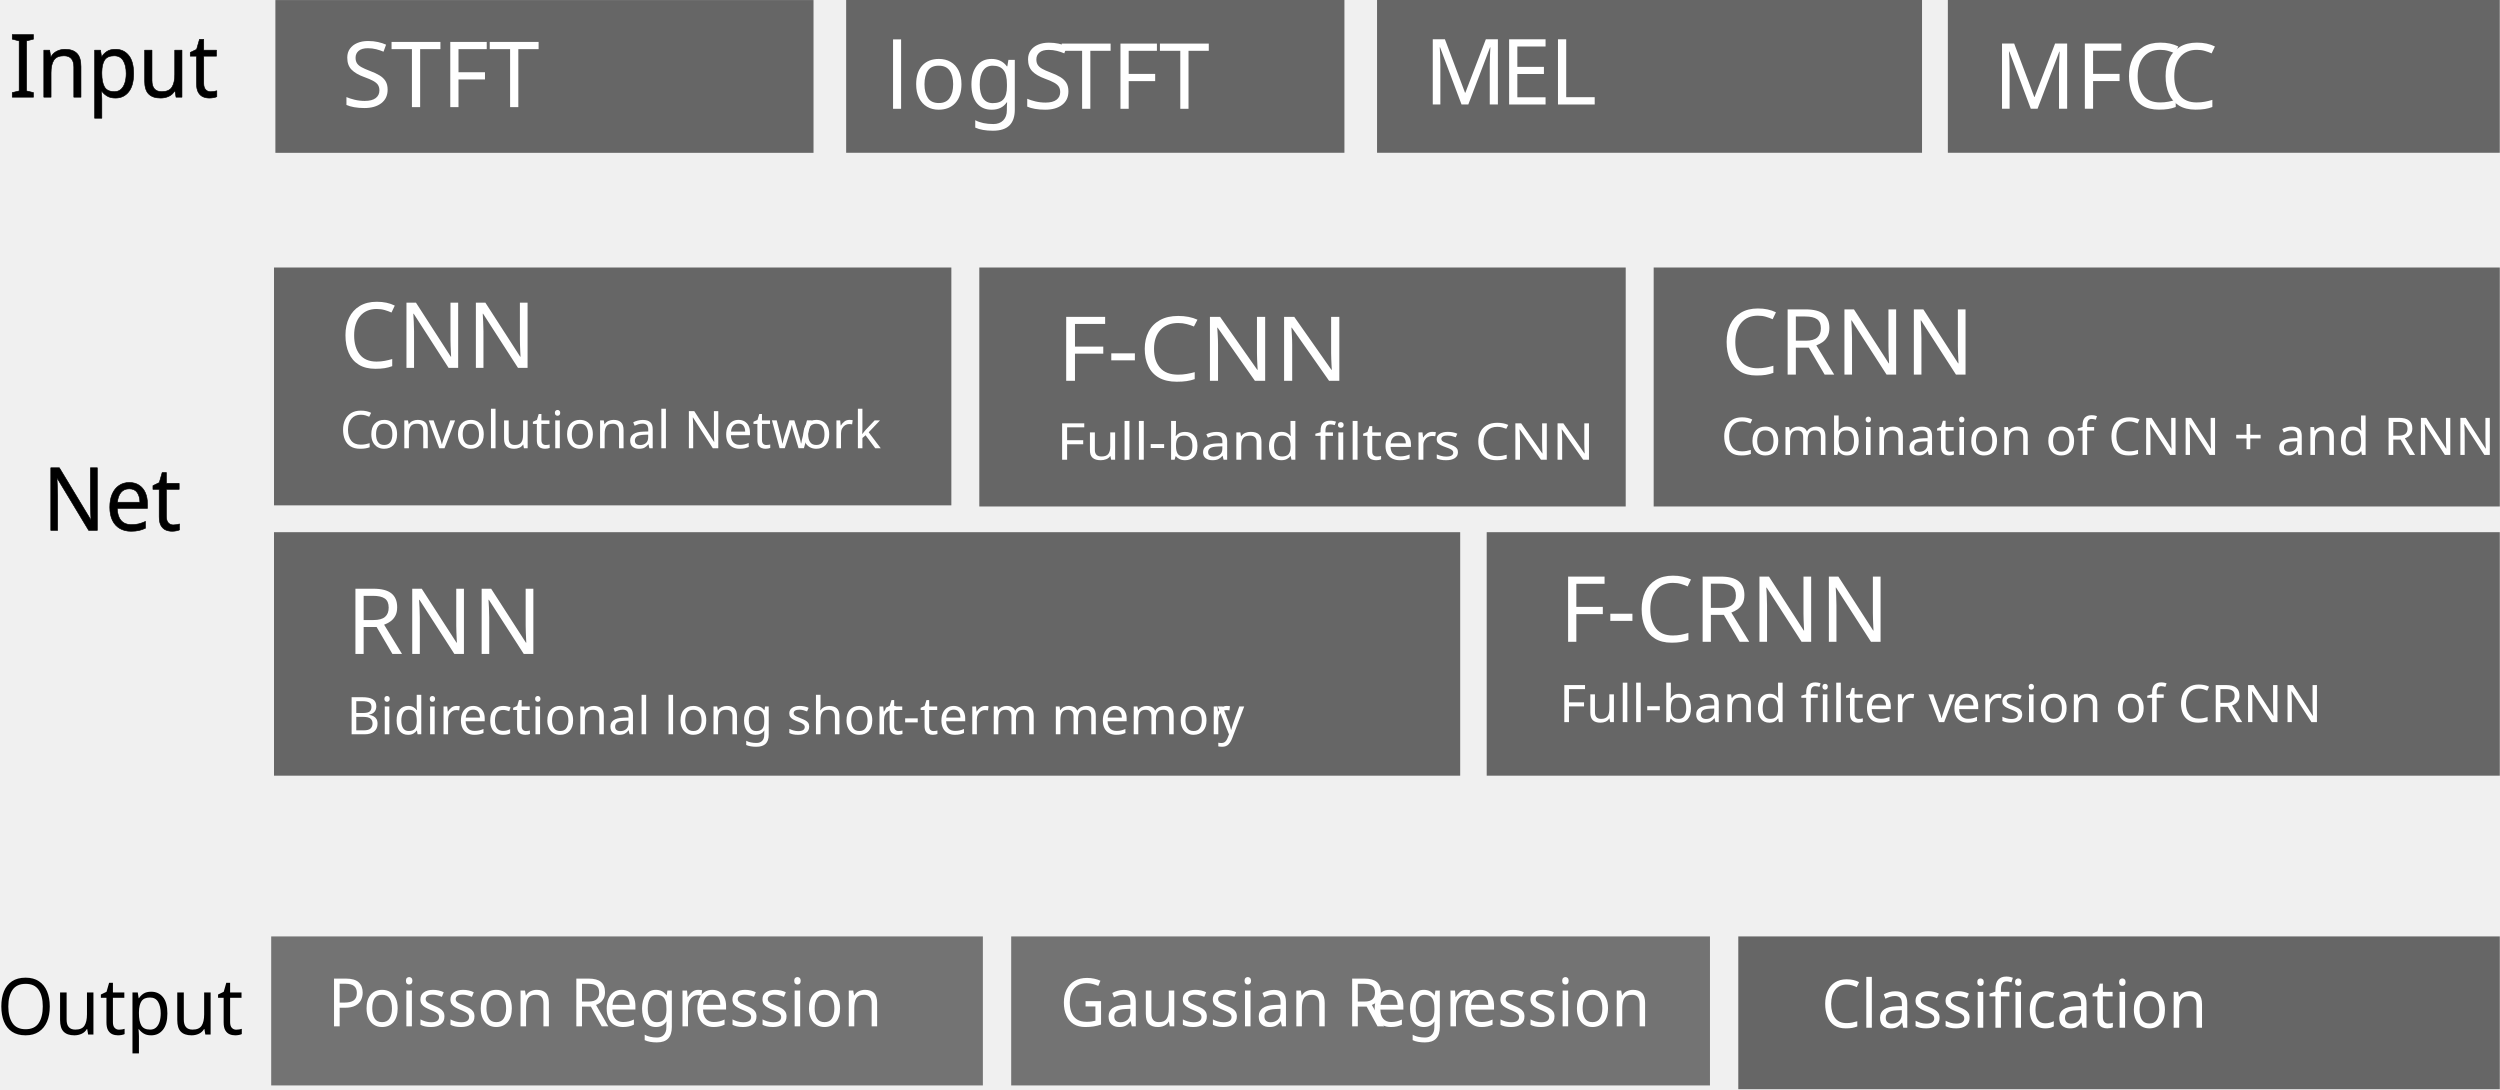
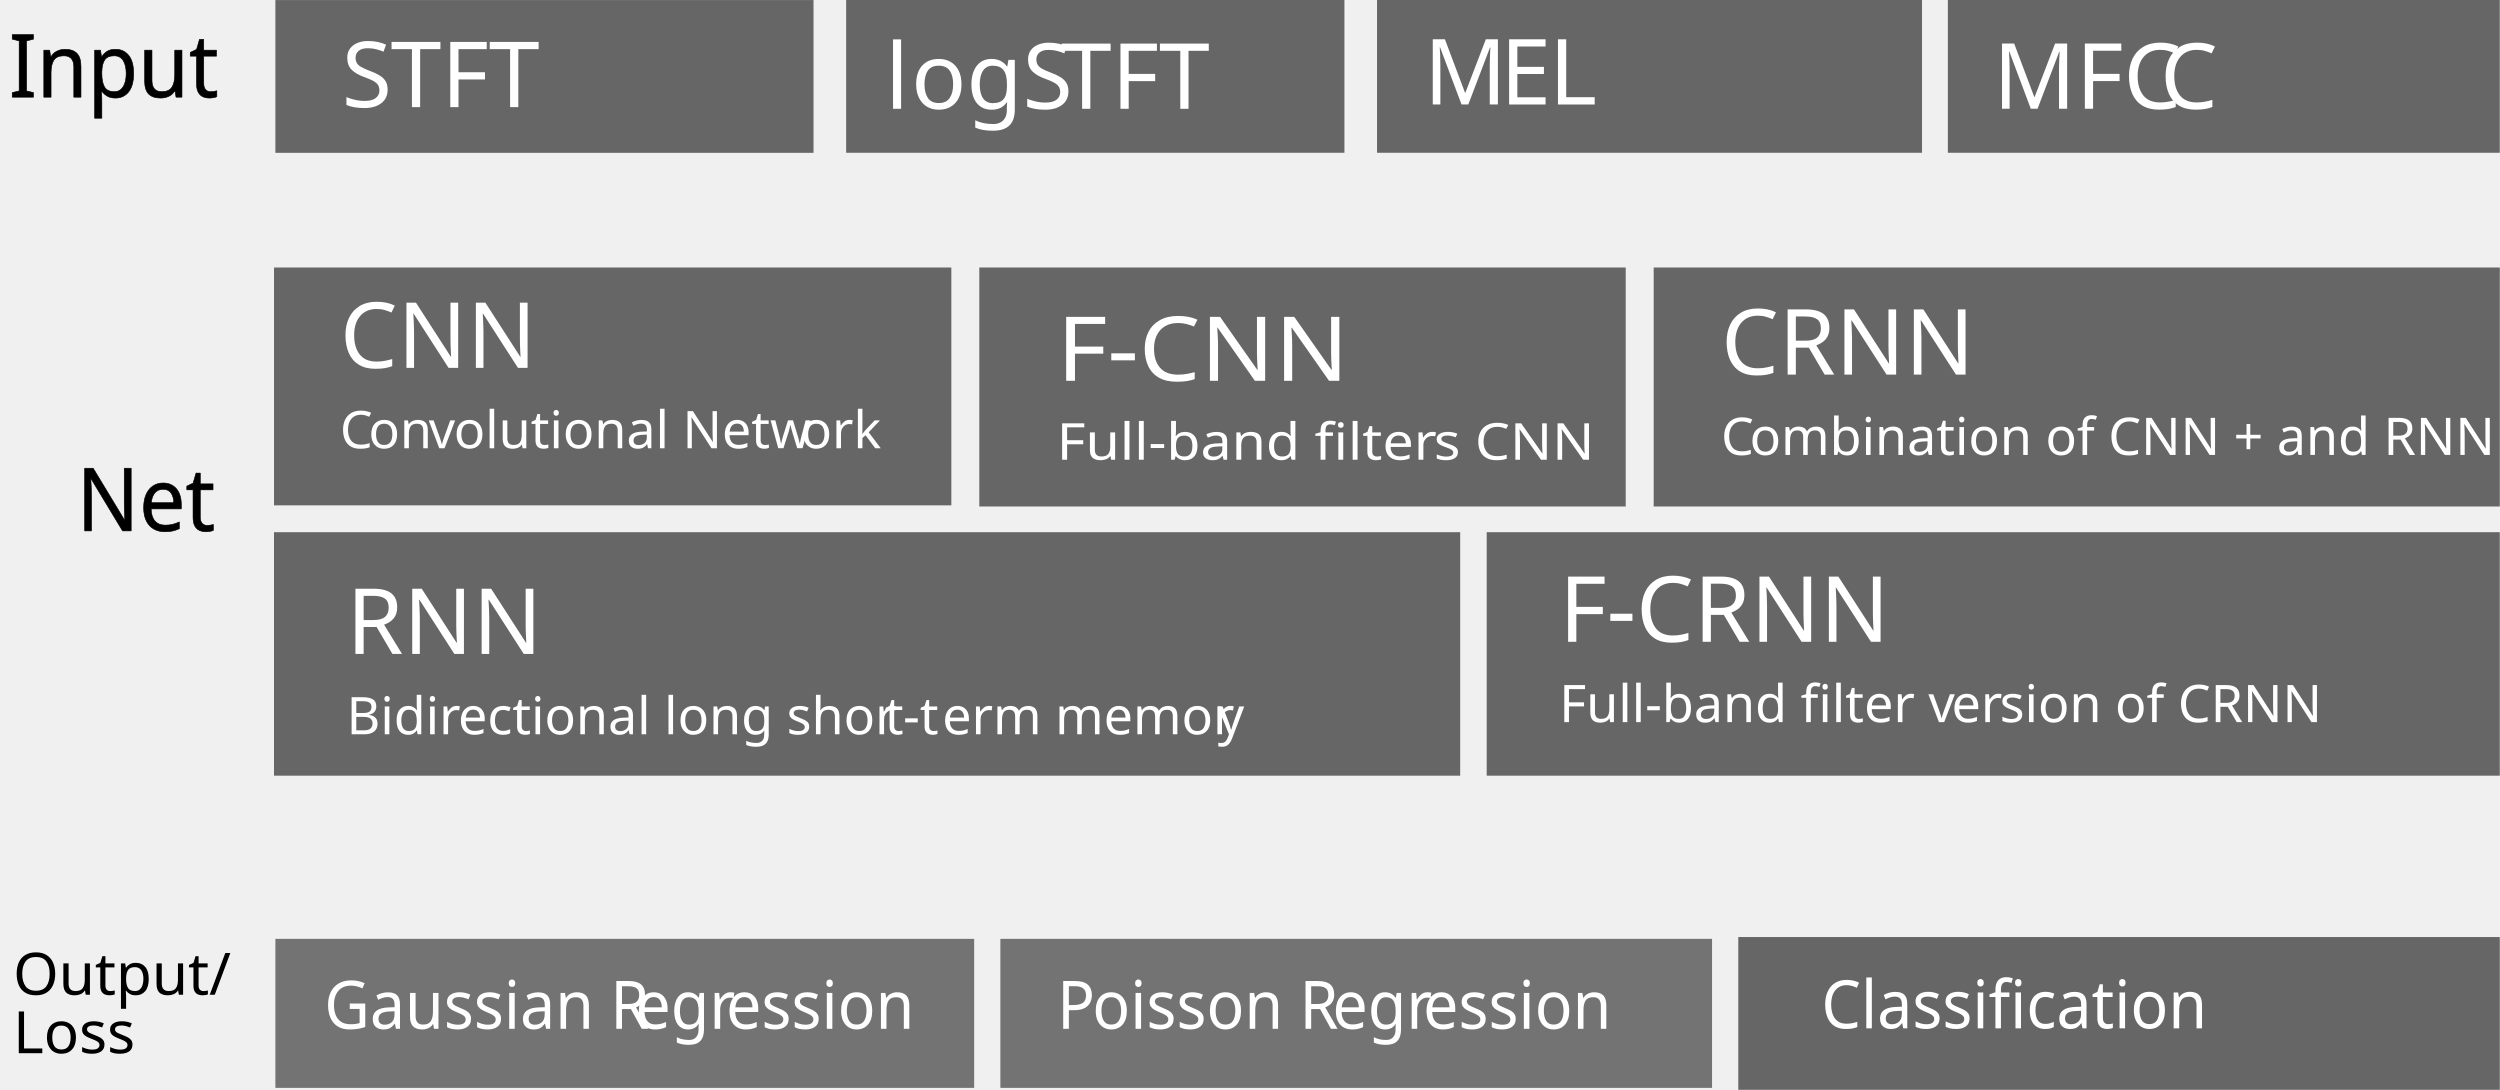
<svg xmlns="http://www.w3.org/2000/svg" width="100%" height="100%" viewBox="0 0 4106 1789" version="1.1" xml:space="preserve" style="fill-rule:evenodd;clip-rule:evenodd;stroke-linejoin:round;stroke-miterlimit:2;">
  <g transform="matrix(1,0,0,1,-79.509,-6.848e-05)">
-     <g transform="matrix(2.05267,0,0,2.19133,1379.02,1343.53)">
-       <g transform="matrix(1.28343,0,0,1.28343,-635.613,162.284)">
-         <text x="0px" y="0px" style="font-family:'FiraSans-Medium', 'Fira Sans', sans-serif;font-weight:500;font-size:45.833px;">Output</text>
-       </g>
+     <g transform="matrix(2.63446,0,0,2.63446,101.051,1633.75)">
+       <text x="0px" y="0px" style="font-family:'FiraSans-Medium', 'Fira Sans', sans-serif;font-weight:500;font-size:36.44px;">Output/</text>
+       <text x="0px" y="36.44px" style="font-family:'FiraSans-Medium', 'Fira Sans', sans-serif;font-weight:500;font-size:36.44px;">Loss</text>
    </g>
    <g transform="matrix(0.642637,0,0,0.254571,-2166.93,-668.676)">
      <rect x="4199.47" y="2627.04" width="1375.33" height="985.651" style="fill:rgb(102,102,102);" />
    </g>
    <g transform="matrix(0.595029,0,0,0.254571,-1029.58,-668.767)">
      <rect x="4199.47" y="2627.04" width="1375.33" height="985.651" style="fill:rgb(102,102,102);" />
    </g>
    <g transform="matrix(0.650817,0,0,0.254571,-391.915,-668.767)">
      <rect x="4199.47" y="2627.04" width="1375.33" height="985.651" style="fill:rgb(102,102,102);" />
    </g>
    <g transform="matrix(0.659091,0,0,0.254571,510.83,-668.768)">
      <rect x="4199.47" y="2627.04" width="1375.33" height="985.651" style="fill:rgb(102,102,102);" />
    </g>
    <g transform="matrix(1,0,0,1,-3847.34,-3031.04)">
      <g transform="matrix(1,0,0,1,4488.19,3206.99)">
        <text x="0px" y="0px" style="font-family:'FiraSans-Regular', 'Fira Sans', sans-serif;font-size:150px;fill:white;">S</text>
      </g>
      <g transform="matrix(1,0,0,1,4568.44,3206.99)">
        <text x="0px" y="0px" style="font-family:'FiraSans-Regular', 'Fira Sans', sans-serif;font-size:150px;fill:white;">TFT</text>
      </g>
    </g>
    <g transform="matrix(1,0,0,1,-2954.67,-3028.3)">
      <g transform="matrix(1,0,0,1,4488.19,3206.99)">
        <text x="0px" y="0px" style="font-family:'FiraSans-Regular', 'Fira Sans', sans-serif;font-size:150px;fill:white;">l</text>
      </g>
      <g transform="matrix(1,0,0,1,4530.64,3206.99)">
        <text x="0px" y="0px" style="font-family:'FiraSans-Regular', 'Fira Sans', sans-serif;font-size:150px;fill:white;">ogS</text>
      </g>
      <g transform="matrix(1,0,0,1,4776.49,3206.99)">
        <text x="0px" y="0px" style="font-family:'FiraSans-Regular', 'Fira Sans', sans-serif;font-size:150px;fill:white;">TFT</text>
      </g>
    </g>
-     <g transform="matrix(1,0,0,1,-2070.05,-3035.37)">
-       <g transform="matrix(1,0,0,1,4488.19,3206.99)">
-         <text x="0px" y="0px" style="font-family:'FiraSans-Regular', 'Fira Sans', sans-serif;font-size:150px;fill:white;">M</text>
-       </g>
+     <g transform="matrix(1,0,0,1,2418.14,171.62)">
+       <text x="0px" y="0px" style="font-family:'FiraSans-Regular', 'Fira Sans', sans-serif;font-size:150px;fill:white;">M</text>
    </g>
-     <g transform="matrix(1,0,0,1,-2070.05,-3035.37)">
-       <g transform="matrix(1,0,0,1,4613.59,3206.99)">
-         <text x="0px" y="0px" style="font-family:'FiraSans-Regular', 'Fira Sans', sans-serif;font-size:150px;fill:white;">E</text>
-       </g>
+     <g transform="matrix(1,0,0,1,2543.54,171.62)">
+       <text x="0px" y="0px" style="font-family:'FiraSans-Regular', 'Fira Sans', sans-serif;font-size:150px;fill:white;">E</text>
    </g>
-     <g transform="matrix(1,0,0,1,-2070.05,-3035.37)">
-       <g transform="matrix(1,0,0,1,4693.84,3206.99)">
-         <text x="0px" y="0px" style="font-family:'FiraSans-Regular', 'Fira Sans', sans-serif;font-size:150px;fill:white;">L</text>
-       </g>
+     <g transform="matrix(1,0,0,1,2623.79,171.62)">
+       <text x="0px" y="0px" style="font-family:'FiraSans-Regular', 'Fira Sans', sans-serif;font-size:150px;fill:white;">L</text>
    </g>
    <g transform="matrix(1,0,0,1,-1135.11,-3028.39)">
      <g transform="matrix(1,0,0,1,4488.19,3206.99)">
        <text x="0px" y="0px" style="font-family:'FiraSans-Regular', 'Fira Sans', sans-serif;font-size:150px;fill:white;">MFC</text>
      </g>
      <g transform="matrix(1,0,0,1,4762.24,3206.99)">
        <text x="0px" y="0px" style="font-family:'FiraSans-Regular', 'Fira Sans', sans-serif;font-size:150px;fill:white;">C</text>
      </g>
    </g>
-     <g transform="matrix(0.529463,0,0,0.259475,-67.2067,851.494)">
+     <g transform="matrix(0.529463,0,0,0.259475,-67.2067,852.494)">
      <rect x="5669.29" y="2645.67" width="2362.2" height="967.022" style="fill:rgb(102,102,102);" />
    </g>
-     <g transform="matrix(0.494813,0,0,0.253085,-2280.31,868.4)">
+     <g transform="matrix(0.494813,0,0,0.253085,-1082.7,872.4)">
      <rect x="5669.29" y="2645.67" width="2362.2" height="967.022" style="fill:rgb(115,115,115);" />
    </g>
-     <g transform="matrix(0.485842,0,0,0.253085,-1014.08,868.4)">
+     <g transform="matrix(0.485842,0,0,0.253085,-2222.57,872.395)">
      <rect x="5669.29" y="2645.67" width="2362.2" height="967.022" style="fill:rgb(115,115,115);" />
    </g>
-     <g transform="matrix(1.02975,0,0,1.09862,3070.92,1687.92)">
+     <g transform="matrix(1.02975,0,0,1.09862,3070.92,1688.92)">
      <text x="0px" y="0px" style="font-family:'FiraSans-Regular', 'Fira Sans', sans-serif;font-size:100px;fill:white;">Classiﬁcation</text>
    </g>
-     <g transform="matrix(1.02975,0,0,1.09862,-4128.61,-2081.92)">
-       <g transform="matrix(1,0,0,1,5777.27,3429.4)">
-         <text x="0px" y="0px" style="font-family:'FiraSans-Regular', 'Fira Sans', sans-serif;font-size:100px;fill:white;">Gaussian R</text>
+     <g transform="matrix(1.02975,0,0,1.09862,612.039,1689.68)">
+       <text x="0px" y="0px" style="font-family:'FiraSans-Regular', 'Fira Sans', sans-serif;font-size:100px;fill:white;">Gaussian R</text>
+     </g>
+     <g transform="matrix(1.02975,0,0,1.09862,1123.1,1689.68)">
+       <text x="0px" y="0px" style="font-family:'FiraSans-Regular', 'Fira Sans', sans-serif;font-size:100px;fill:white;">egr</text>
+     </g>
+     <g transform="matrix(1.02975,0,0,1.09862,1272.01,1689.68)">
+       <text x="0px" y="0px" style="font-family:'FiraSans-Regular', 'Fira Sans', sans-serif;font-size:100px;fill:white;">ession</text>
+     </g>
+     <g transform="matrix(1.02975,0,0,1.09862,1815.73,1689.68)">
+       <text x="0px" y="0px" style="font-family:'FiraSans-Regular', 'Fira Sans', sans-serif;font-size:100px;fill:white;">P</text>
+     </g>
+     <g transform="matrix(1.02975,0,0,1.09862,1873.5,1689.68)">
+       <text x="0px" y="0px" style="font-family:'FiraSans-Regular', 'Fira Sans', sans-serif;font-size:100px;fill:white;">oisson R</text>
+     </g>
+     <g transform="matrix(1.02975,0,0,1.09862,2267.89,1689.68)">
+       <text x="0px" y="0px" style="font-family:'FiraSans-Regular', 'Fira Sans', sans-serif;font-size:100px;fill:white;">egr</text>
+     </g>
+     <g transform="matrix(1.02975,0,0,1.09862,2416.79,1689.68)">
+       <text x="0px" y="0px" style="font-family:'FiraSans-Regular', 'Fira Sans', sans-serif;font-size:100px;fill:white;">ession</text>
+     </g>
+     <g transform="matrix(1.41652,0,0,0.40573,-5419.11,-191.804)">
+       <rect x="4199.47" y="2627.04" width="1375.33" height="985.651" style="fill:rgb(102,102,102);" />
+     </g>
+     <g transform="matrix(0.808873,0,0,0.396319,-2867.3,-601.787)">
+       <rect x="4199.47" y="2627.04" width="1375.33" height="985.651" style="fill:rgb(102,102,102);" />
+     </g>
+     <g transform="matrix(0.771924,0,0,0.398197,-1553.74,-606.72)">
+       <rect x="4199.47" y="2627.04" width="1375.33" height="985.651" style="fill:rgb(102,102,102);" />
+     </g>
+     <g transform="matrix(1.01043,0,0,0.398197,-1447.76,-606.72)">
+       <rect x="4199.47" y="2627.04" width="1375.33" height="985.651" style="fill:rgb(102,102,102);" />
+     </g>
+     <g transform="matrix(1.20981,0,0,0.40573,-2559.3,-191.804)">
+       <rect x="4199.47" y="2627.04" width="1375.33" height="985.651" style="fill:rgb(102,102,102);" />
+     </g>
+     <g transform="matrix(0.999999,0,0,1,648.718,1074.01)">
+       <text x="0px" y="0px" style="font-family:'FiraSans-Regular', 'Fira Sans', sans-serif;font-size:150px;fill:white;">RNN</text>
+     </g>
+     <g transform="matrix(0.999999,0,0,1,637.741,604.212)">
+       <text x="0px" y="0px" style="font-family:'FiraSans-Regular', 'Fira Sans', sans-serif;font-size:150px;fill:white;">CNN</text>
+     </g>
+     <g transform="matrix(1.06844,0,0,0.981432,1815.08,625.481)">
+       <text x="0px" y="0px" style="font-family:'FiraSans-Regular', 'Fira Sans', sans-serif;font-size:150px;fill:white;">F-CNN</text>
+     </g>
+     <g transform="matrix(0.999999,0,0,1,2906.17,615.22)">
+       <text x="0px" y="0px" style="font-family:'FiraSans-Regular', 'Fira Sans', sans-serif;font-size:150px;fill:white;">CRNN</text>
+     </g>
+     <g transform="matrix(0.999999,0,0,1,2640.44,1054.06)">
+       <text x="0px" y="0px" style="font-family:'FiraSans-Regular', 'Fira Sans', sans-serif;font-size:150px;fill:white;">F-CRNN</text>
+     </g>
+     <g transform="matrix(0.999999,0,0,1,648.718,1206)">
+       <text x="0px" y="0px" style="font-family:'FiraSans-Regular', 'Fira Sans', sans-serif;font-size:85.333px;fill:white;">Bidir</text>
+     </g>
+     <g transform="matrix(0.999999,0,0,1,831.849,1206)">
+       <text x="0px" y="0px" style="font-family:'FiraSans-Regular', 'Fira Sans', sans-serif;font-size:85.333px;fill:white;">ectional l</text>
+     </g>
+     <g transform="matrix(0.999999,0,0,1,1192.47,1206)">
+       <text x="0px" y="0px" style="font-family:'FiraSans-Regular', 'Fira Sans', sans-serif;font-size:85.333px;fill:white;">ong shor</text>
+     </g>
+     <g transform="matrix(0.999999,0,0,1,1532.78,1206)">
+       <text x="0px" y="0px" style="font-family:'FiraSans-Regular', 'Fira Sans', sans-serif;font-size:85.333px;fill:white;">t</text>
+       <g transform="matrix(1,0,0,1,29.952,0)">
+         <text x="0px" y="0px" style="font-family:'FiraSans-Regular', 'Fira Sans', sans-serif;font-size:85.333px;fill:white;">-t<tspan x="64.341px " y="0px ">e</tspan>rm memor</text>
      </g>
    </g>
-     <g transform="matrix(1.02975,0,0,1.09862,-4128.61,-2081.92)">
-       <g transform="matrix(1,0,0,1,6273.57,3429.4)">
-         <text x="0px" y="0px" style="font-family:'FiraSans-Regular', 'Fira Sans', sans-serif;font-size:100px;fill:white;">egr</text>
+     <g transform="matrix(0.999999,0,0,1,2079.5,1206)">
+       <text x="0px" y="0px" style="font-family:'FiraSans-Regular', 'Fira Sans', sans-serif;font-size:85.333px;fill:white;">y</text>
+     </g>
+     <g transform="matrix(0.999999,0,0,1,637.741,736.2)">
+       <text x="0px" y="0px" style="font-family:'FiraSans-Regular', 'Fira Sans', sans-serif;font-size:85.333px;fill:white;">C</text>
+     </g>
+     <g transform="matrix(0.999999,0,0,1,684.666,736.2)">
+       <text x="0px" y="0px" style="font-family:'FiraSans-Regular', 'Fira Sans', sans-serif;font-size:85.333px;fill:white;">on</text>
+       <g transform="matrix(1,0,0,1,98.986,0)">
+         <text x="0px" y="0px" style="font-family:'FiraSans-Regular', 'Fira Sans', sans-serif;font-size:85.333px;fill:white;">v<tspan x="41.131px " y="0px ">o</tspan>lutional Netw</text>
      </g>
    </g>
-     <g transform="matrix(1.02975,0,0,1.09862,-4128.61,-2081.92)">
-       <g transform="matrix(1,0,0,1,6418.17,3429.4)">
-         <text x="0px" y="0px" style="font-family:'FiraSans-Regular', 'Fira Sans', sans-serif;font-size:100px;fill:white;">ession</text>
+     <g transform="matrix(0.999999,0,0,1,1394.39,736.2)">
+       <text x="0px" y="0px" style="font-family:'FiraSans-Regular', 'Fira Sans', sans-serif;font-size:85.333px;fill:white;">ork</text>
+     </g>
+     <g transform="matrix(1.06844,0,0,0.981432,1815.08,755.02)">
+       <text x="0px" y="0px" style="font-family:'FiraSans-Regular', 'Fira Sans', sans-serif;font-size:85.333px;fill:white;">Full-band ﬁlt</text>
+     </g>
+     <g transform="matrix(1.06844,0,0,0.981432,2350.08,755.02)">
+       <text x="0px" y="0px" style="font-family:'FiraSans-Regular', 'Fira Sans', sans-serif;font-size:85.333px;fill:white;">er</text>
+       <g transform="matrix(1,0,0,1,79.018,0)">
+         <text x="0px" y="0px" style="font-family:'FiraSans-Regular', 'Fira Sans', sans-serif;font-size:85.333px;fill:white;">s CNN</text>
      </g>
    </g>
-     <g transform="matrix(1.02975,0,0,1.09862,-2897.01,-2081.09)">
-       <g transform="matrix(1,0,0,1,3413.57,3428.64)">
-         <text x="0px" y="0px" style="font-family:'FiraSans-Regular', 'Fira Sans', sans-serif;font-size:100px;fill:white;">P</text>
-       </g>
+     <g transform="matrix(0.999999,0,0,1,2906.16,747.197)">
+       <text x="0px" y="0px" style="font-family:'FiraSans-Regular', 'Fira Sans', sans-serif;font-size:85.333px;fill:white;">C</text>
    </g>
-     <g transform="matrix(1.02975,0,0,1.09862,-2897.01,-2081.09)">
-       <g transform="matrix(1,0,0,1,3469.67,3428.64)">
-         <text x="0px" y="0px" style="font-family:'FiraSans-Regular', 'Fira Sans', sans-serif;font-size:100px;fill:white;">oisson R</text>
-       </g>
+     <g transform="matrix(0.999999,0,0,1,2953.09,747.197)">
+       <text x="0px" y="0px" style="font-family:'FiraSans-Regular', 'Fira Sans', sans-serif;font-size:85.333px;fill:white;">ombination of CNN + and RNN</text>
    </g>
-     <g transform="matrix(1.02975,0,0,1.09862,-2897.01,-2081.09)">
-       <g transform="matrix(1,0,0,1,3852.67,3428.64)">
-         <text x="0px" y="0px" style="font-family:'FiraSans-Regular', 'Fira Sans', sans-serif;font-size:100px;fill:white;">egr</text>
-       </g>
+     <g transform="matrix(0.999999,0,0,1,2640.43,1186.05)">
+       <text x="0px" y="0px" style="font-family:'FiraSans-Regular', 'Fira Sans', sans-serif;font-size:85.333px;fill:white;">Full-band ﬁlt</text>
    </g>
-     <g transform="matrix(1.02975,0,0,1.09862,-2897.01,-2081.09)">
-       <g transform="matrix(1,0,0,1,3997.27,3428.64)">
-         <text x="0px" y="0px" style="font-family:'FiraSans-Regular', 'Fira Sans', sans-serif;font-size:100px;fill:white;">ession</text>
-       </g>
+     <g transform="matrix(0.999999,0,0,1,3141.17,1186.05)">
+       <text x="0px" y="0px" style="font-family:'FiraSans-Regular', 'Fira Sans', sans-serif;font-size:85.333px;fill:white;">er v</text>
    </g>
-     <g transform="matrix(1.02975,0,0,1.09862,-2897.01,-2081.09)">
-       <g transform="matrix(1.3756,0,0,0.369309,-2449.24,1719.69)">
-         <rect x="4199.47" y="2627.04" width="1375.33" height="985.651" style="fill:rgb(102,102,102);" />
-       </g>
-     </g>
-     <g transform="matrix(1.02975,0,0,1.09862,-2897.01,-2081.09)">
-       <g transform="matrix(0.785504,0,0,0.360743,28.8558,1346.51)">
-         <rect x="4199.47" y="2627.04" width="1375.33" height="985.651" style="fill:rgb(102,102,102);" />
-       </g>
-     </g>
-     <g transform="matrix(1.02975,0,0,1.09862,-2897.01,-2081.09)">
-       <g transform="matrix(0.749623,0,0,0.362452,1304.46,1342.02)">
-         <rect x="4199.47" y="2627.04" width="1375.33" height="985.651" style="fill:rgb(102,102,102);" />
-       </g>
-     </g>
-     <g transform="matrix(1.02975,0,0,1.09862,-2897.01,-2081.09)">
-       <g transform="matrix(0.981235,0,0,0.362452,1407.38,1342.02)">
-         <rect x="4199.47" y="2627.04" width="1375.33" height="985.651" style="fill:rgb(102,102,102);" />
-       </g>
-     </g>
-     <g transform="matrix(1.02975,0,0,1.09862,-2897.01,-2081.09)">
-       <g transform="matrix(1.17486,0,0,0.369309,327.951,1719.69)">
-         <rect x="4199.47" y="2627.04" width="1375.33" height="985.651" style="fill:rgb(102,102,102);" />
-       </g>
-     </g>
-     <g transform="matrix(1.02975,0,0,1.09862,-2897.01,-2081.09)">
-       <g transform="matrix(0.971109,0,0,0.910233,3443.29,2871.88)">
-         <text x="0px" y="0px" style="font-family:'FiraSans-Regular', 'Fira Sans', sans-serif;font-size:150px;fill:white;">RNN</text>
-       </g>
-     </g>
-     <g transform="matrix(1.02975,0,0,1.09862,-2897.01,-2081.09)">
-       <g transform="matrix(0.971109,0,0,0.910233,3432.63,2444.25)">
-         <text x="0px" y="0px" style="font-family:'FiraSans-Regular', 'Fira Sans', sans-serif;font-size:150px;fill:white;">CNN</text>
-       </g>
-     </g>
-     <g transform="matrix(1.02975,0,0,1.09862,-2897.01,-2081.09)">
-       <g transform="matrix(1.03757,0,0,0.893332,4575.96,2463.61)">
-         <text x="0px" y="0px" style="font-family:'FiraSans-Regular', 'Fira Sans', sans-serif;font-size:150px;fill:white;">F-CNN</text>
-       </g>
-     </g>
-     <g transform="matrix(1.02975,0,0,1.09862,-2897.01,-2081.09)">
-       <g transform="matrix(0.971109,0,0,0.910233,5635.52,2454.27)">
-         <text x="0px" y="0px" style="font-family:'FiraSans-Regular', 'Fira Sans', sans-serif;font-size:150px;fill:white;">CRNN</text>
-       </g>
-     </g>
-     <g transform="matrix(1.02975,0,0,1.09862,-2897.01,-2081.09)">
-       <g transform="matrix(0.971109,0,0,0.910233,5377.47,2853.72)">
-         <text x="0px" y="0px" style="font-family:'FiraSans-Regular', 'Fira Sans', sans-serif;font-size:150px;fill:white;">F-CRNN</text>
-       </g>
-     </g>
-     <g transform="matrix(1.02975,0,0,1.09862,-2897.01,-2081.09)">
-       <g transform="matrix(0.971109,0,0,0.910233,3443.29,2992.02)">
-         <text x="0px" y="0px" style="font-family:'FiraSans-Regular', 'Fira Sans', sans-serif;font-size:85.333px;fill:white;">Bidir</text>
-       </g>
-     </g>
-     <g transform="matrix(1.02975,0,0,1.09862,-2897.01,-2081.09)">
-       <g transform="matrix(0.971109,0,0,0.910233,3621.13,2992.02)">
-         <text x="0px" y="0px" style="font-family:'FiraSans-Regular', 'Fira Sans', sans-serif;font-size:85.333px;fill:white;">ectional l</text>
-       </g>
-     </g>
-     <g transform="matrix(1.02975,0,0,1.09862,-2897.01,-2081.09)">
-       <g transform="matrix(0.971109,0,0,0.910233,3971.33,2992.02)">
-         <text x="0px" y="0px" style="font-family:'FiraSans-Regular', 'Fira Sans', sans-serif;font-size:85.333px;fill:white;">ong shor</text>
-       </g>
-     </g>
-     <g transform="matrix(1.02975,0,0,1.09862,-2897.01,-2081.09)">
-       <g transform="matrix(0.971109,0,0,0.910233,4301.81,2992.02)">
-         <text x="0px" y="0px" style="font-family:'FiraSans-Regular', 'Fira Sans', sans-serif;font-size:85.333px;fill:white;">t<tspan x="29.952px 64.341px 94.293px " y="0px 0px 0px ">-te</tspan>rm memor</text>
-       </g>
-     </g>
-     <g transform="matrix(1.02975,0,0,1.09862,-2897.01,-2081.09)">
-       <g transform="matrix(0.971109,0,0,0.910233,4832.74,2992.02)">
-         <text x="0px" y="0px" style="font-family:'FiraSans-Regular', 'Fira Sans', sans-serif;font-size:85.333px;fill:white;">y</text>
-       </g>
-     </g>
-     <g transform="matrix(1.02975,0,0,1.09862,-2897.01,-2081.09)">
-       <g transform="matrix(0.971109,0,0,0.910233,3432.63,2564.39)">
-         <text x="0px" y="0px" style="font-family:'FiraSans-Regular', 'Fira Sans', sans-serif;font-size:85.333px;fill:white;">C</text>
-       </g>
-     </g>
-     <g transform="matrix(1.02975,0,0,1.09862,-2897.01,-2081.09)">
-       <g transform="matrix(0.971109,0,0,0.910233,3478.2,2564.39)">
-         <text x="0px" y="0px" style="font-family:'FiraSans-Regular', 'Fira Sans', sans-serif;font-size:85.333px;fill:white;">on<tspan x="98.986px 140.117px " y="0px 0px ">vo</tspan>lutional Netw</text>
-       </g>
-     </g>
-     <g transform="matrix(1.02975,0,0,1.09862,-2897.01,-2081.09)">
-       <g transform="matrix(0.971109,0,0,0.910233,4167.42,2564.39)">
-         <text x="0px" y="0px" style="font-family:'FiraSans-Regular', 'Fira Sans', sans-serif;font-size:85.333px;fill:white;">ork</text>
-       </g>
-     </g>
-     <g transform="matrix(1.02975,0,0,1.09862,-2897.01,-2081.09)">
-       <g transform="matrix(1.03757,0,0,0.893332,4575.96,2581.52)">
-         <text x="0px" y="0px" style="font-family:'FiraSans-Regular', 'Fira Sans', sans-serif;font-size:85.333px;fill:white;">Full-band ﬁlt</text>
-       </g>
-     </g>
-     <g transform="matrix(1.02975,0,0,1.09862,-2897.01,-2081.09)">
-       <g transform="matrix(1.03757,0,0,0.893332,5095.5,2581.52)">
-         <text x="0px" y="0px" style="font-family:'FiraSans-Regular', 'Fira Sans', sans-serif;font-size:85.333px;fill:white;">er<tspan x="79.018px " y="0px ">s</tspan> CNN</text>
-       </g>
-     </g>
-     <g transform="matrix(1.02975,0,0,1.09862,-2897.01,-2081.09)">
-       <g transform="matrix(0.971109,0,0,0.910233,5635.51,2574.4)">
-         <text x="0px" y="0px" style="font-family:'FiraSans-Regular', 'Fira Sans', sans-serif;font-size:85.333px;fill:white;">C</text>
-       </g>
-     </g>
-     <g transform="matrix(1.02975,0,0,1.09862,-2897.01,-2081.09)">
-       <g transform="matrix(0.971109,0,0,0.910233,5681.09,2574.4)">
-         <text x="0px" y="0px" style="font-family:'FiraSans-Regular', 'Fira Sans', sans-serif;font-size:85.333px;fill:white;">ombination of CNN + and RNN</text>
-       </g>
-     </g>
-     <g transform="matrix(1.02975,0,0,1.09862,-2897.01,-2081.09)">
-       <g transform="matrix(0.971109,0,0,0.910233,5377.46,2973.86)">
-         <text x="0px" y="0px" style="font-family:'FiraSans-Regular', 'Fira Sans', sans-serif;font-size:85.333px;fill:white;">Full-band ﬁlt</text>
-       </g>
-     </g>
-     <g transform="matrix(1.02975,0,0,1.09862,-2897.01,-2081.09)">
-       <g transform="matrix(0.971109,0,0,0.910233,5863.73,2973.86)">
-         <text x="0px" y="0px" style="font-family:'FiraSans-Regular', 'Fira Sans', sans-serif;font-size:85.333px;fill:white;">er v</text>
-       </g>
-     </g>
-     <g transform="matrix(1.02975,0,0,1.09862,-2897.01,-2081.09)">
-       <g transform="matrix(0.971109,0,0,0.910233,6003.2,2973.86)">
-         <text x="0px" y="0px" style="font-family:'FiraSans-Regular', 'Fira Sans', sans-serif;font-size:85.333px;fill:white;">er<tspan x="79.018px " y="0px ">s</tspan>ion of CRNN</text>
+     <g transform="matrix(0.999999,0,0,1,3284.79,1186.05)">
+       <text x="0px" y="0px" style="font-family:'FiraSans-Regular', 'Fira Sans', sans-serif;font-size:85.333px;fill:white;">er</text>
+       <g transform="matrix(1,0,0,1,79.018,0)">
+         <text x="0px" y="0px" style="font-family:'FiraSans-Regular', 'Fira Sans', sans-serif;font-size:85.333px;fill:white;">sion of CRNN</text>
      </g>
    </g>
    <g transform="matrix(2.05267,0,0,2.18995,94.2463,159.607)">
      <text x="0px" y="0px" style="font-family:'FiraSans-Medium', 'Fira Sans', sans-serif;font-weight:500;font-size:65.755px;stroke:black;stroke-width:0.47px;">Input</text>
    </g>
-     <g transform="matrix(2.05267,0,0,2.18995,149.855,871.101)">
+     <g transform="matrix(2.05267,0,0,2.18995,205.464,871.905)">
      <text x="0px" y="0px" style="font-family:'FiraSans-Medium', 'Fira Sans', sans-serif;font-weight:500;font-size:65.755px;stroke:black;stroke-width:0.47px;">Net</text>
    </g>
  </g>
</svg>
